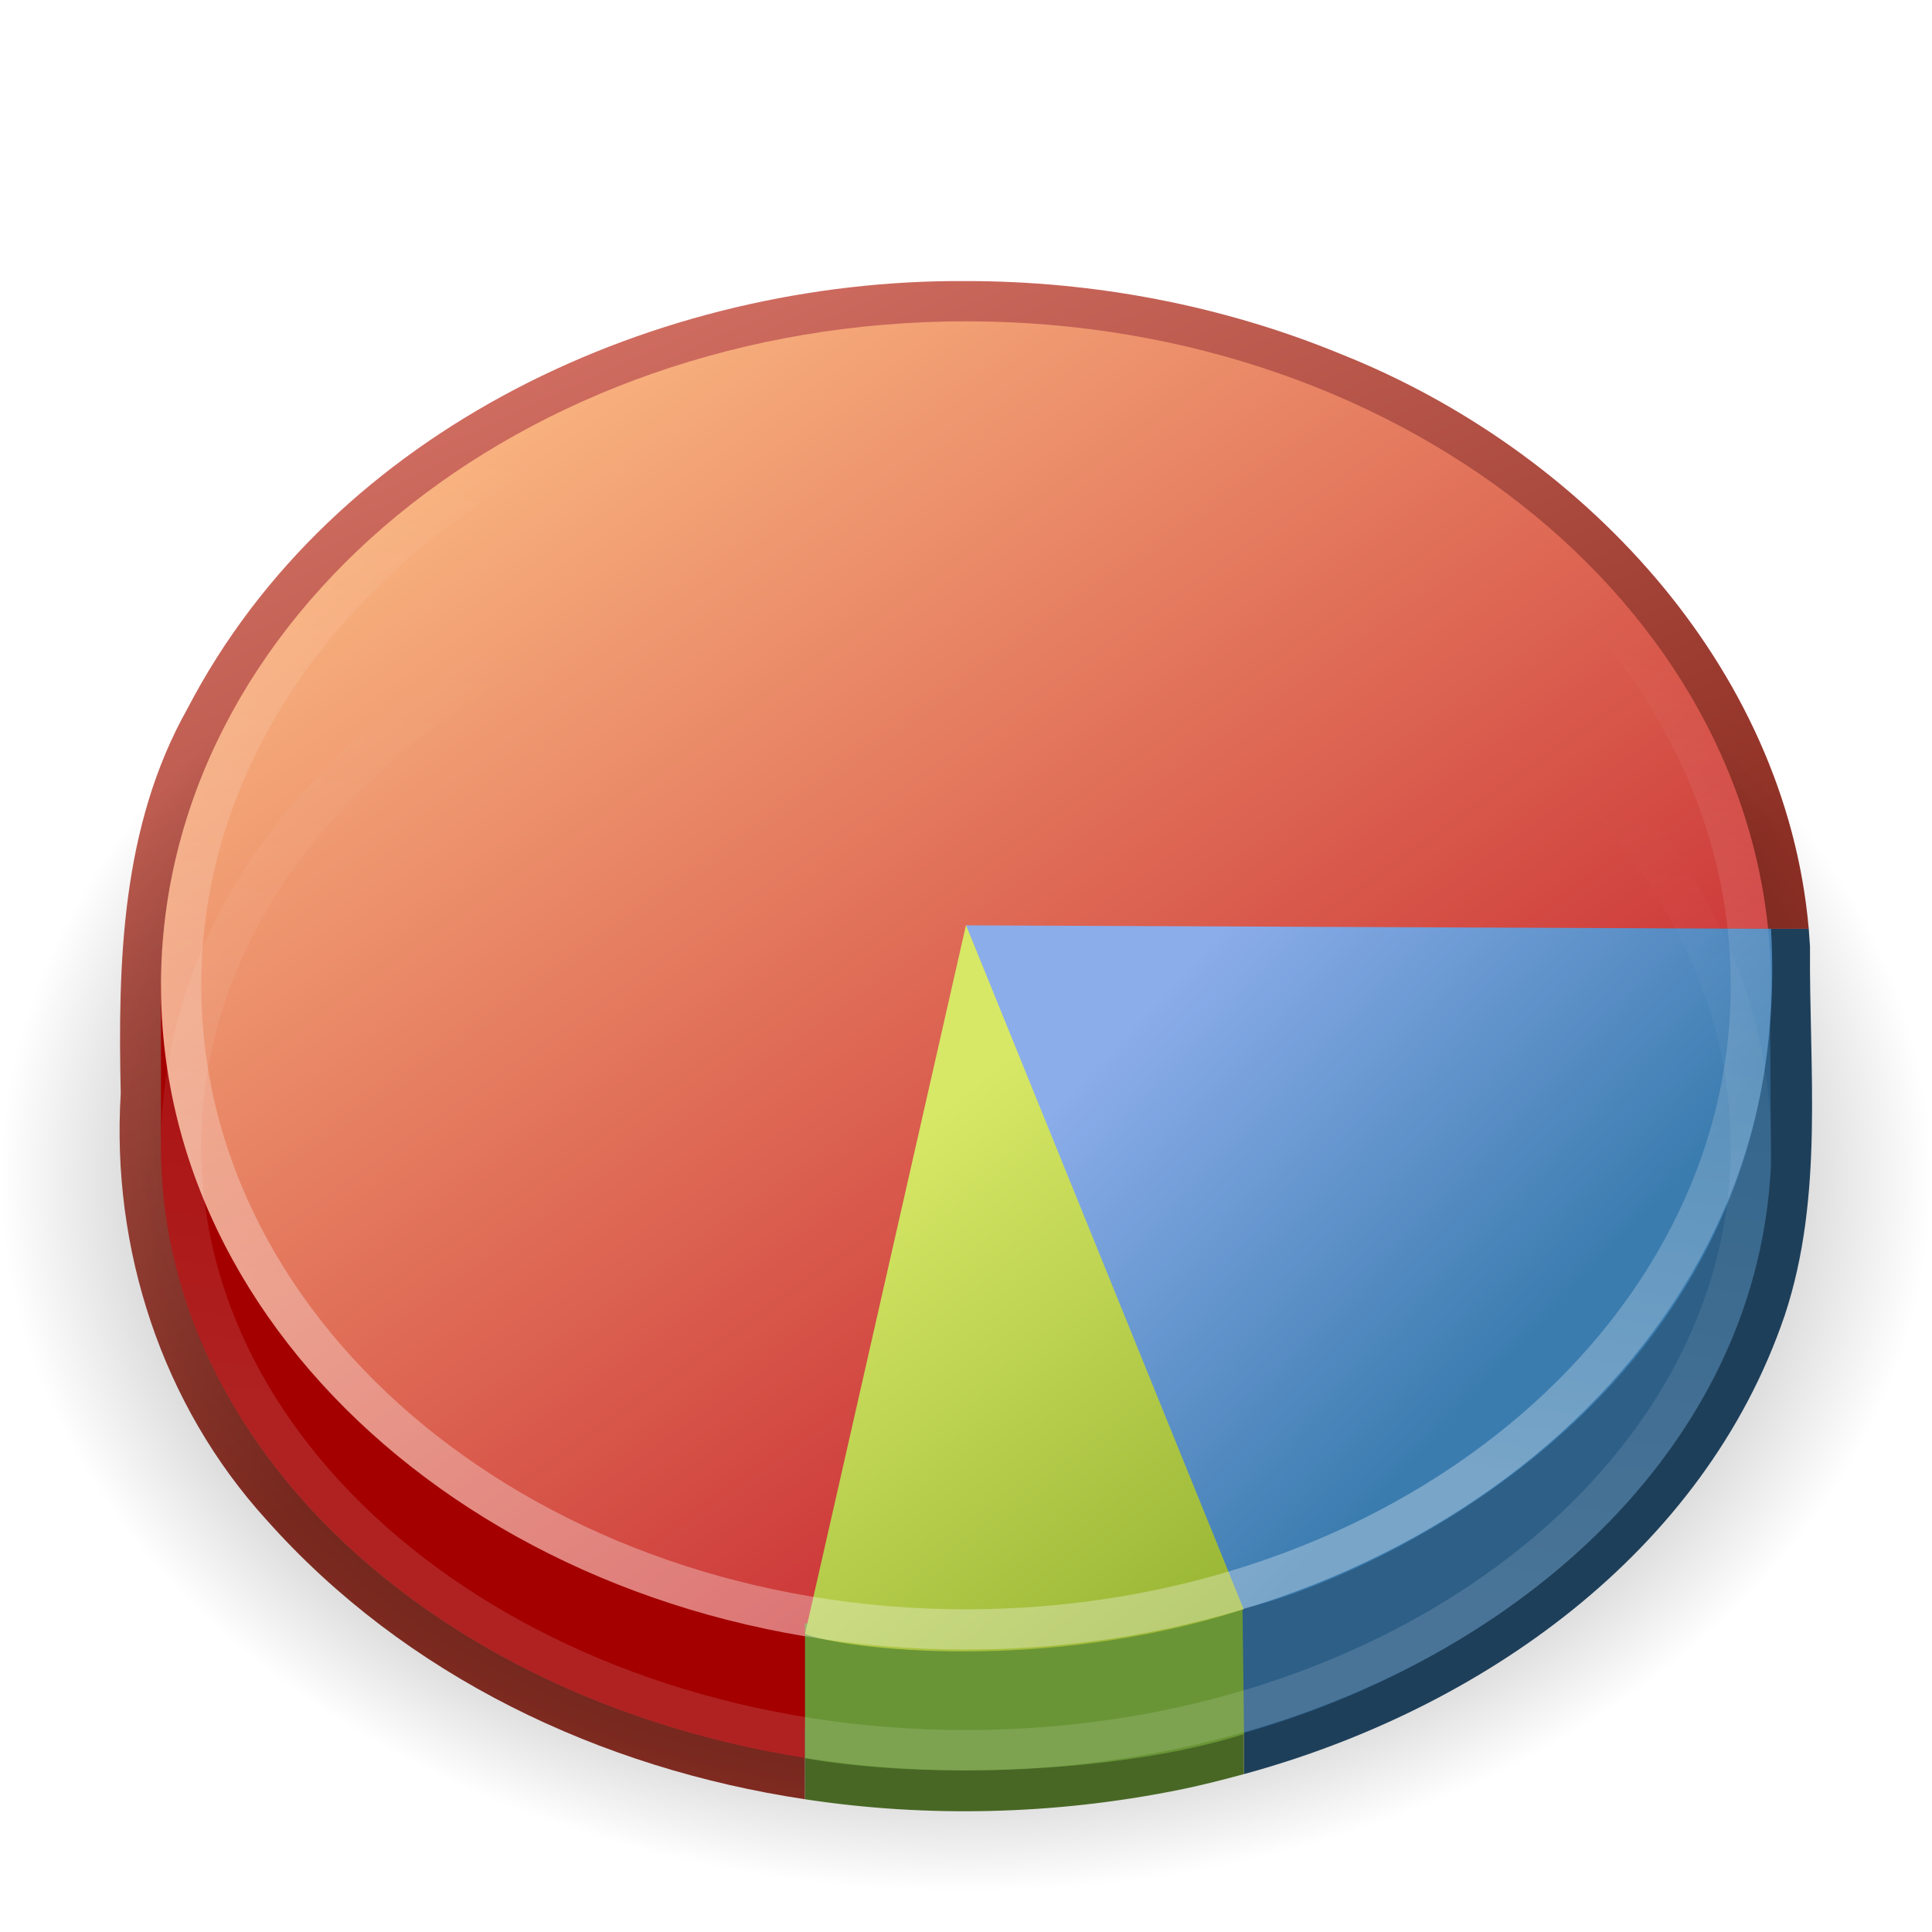
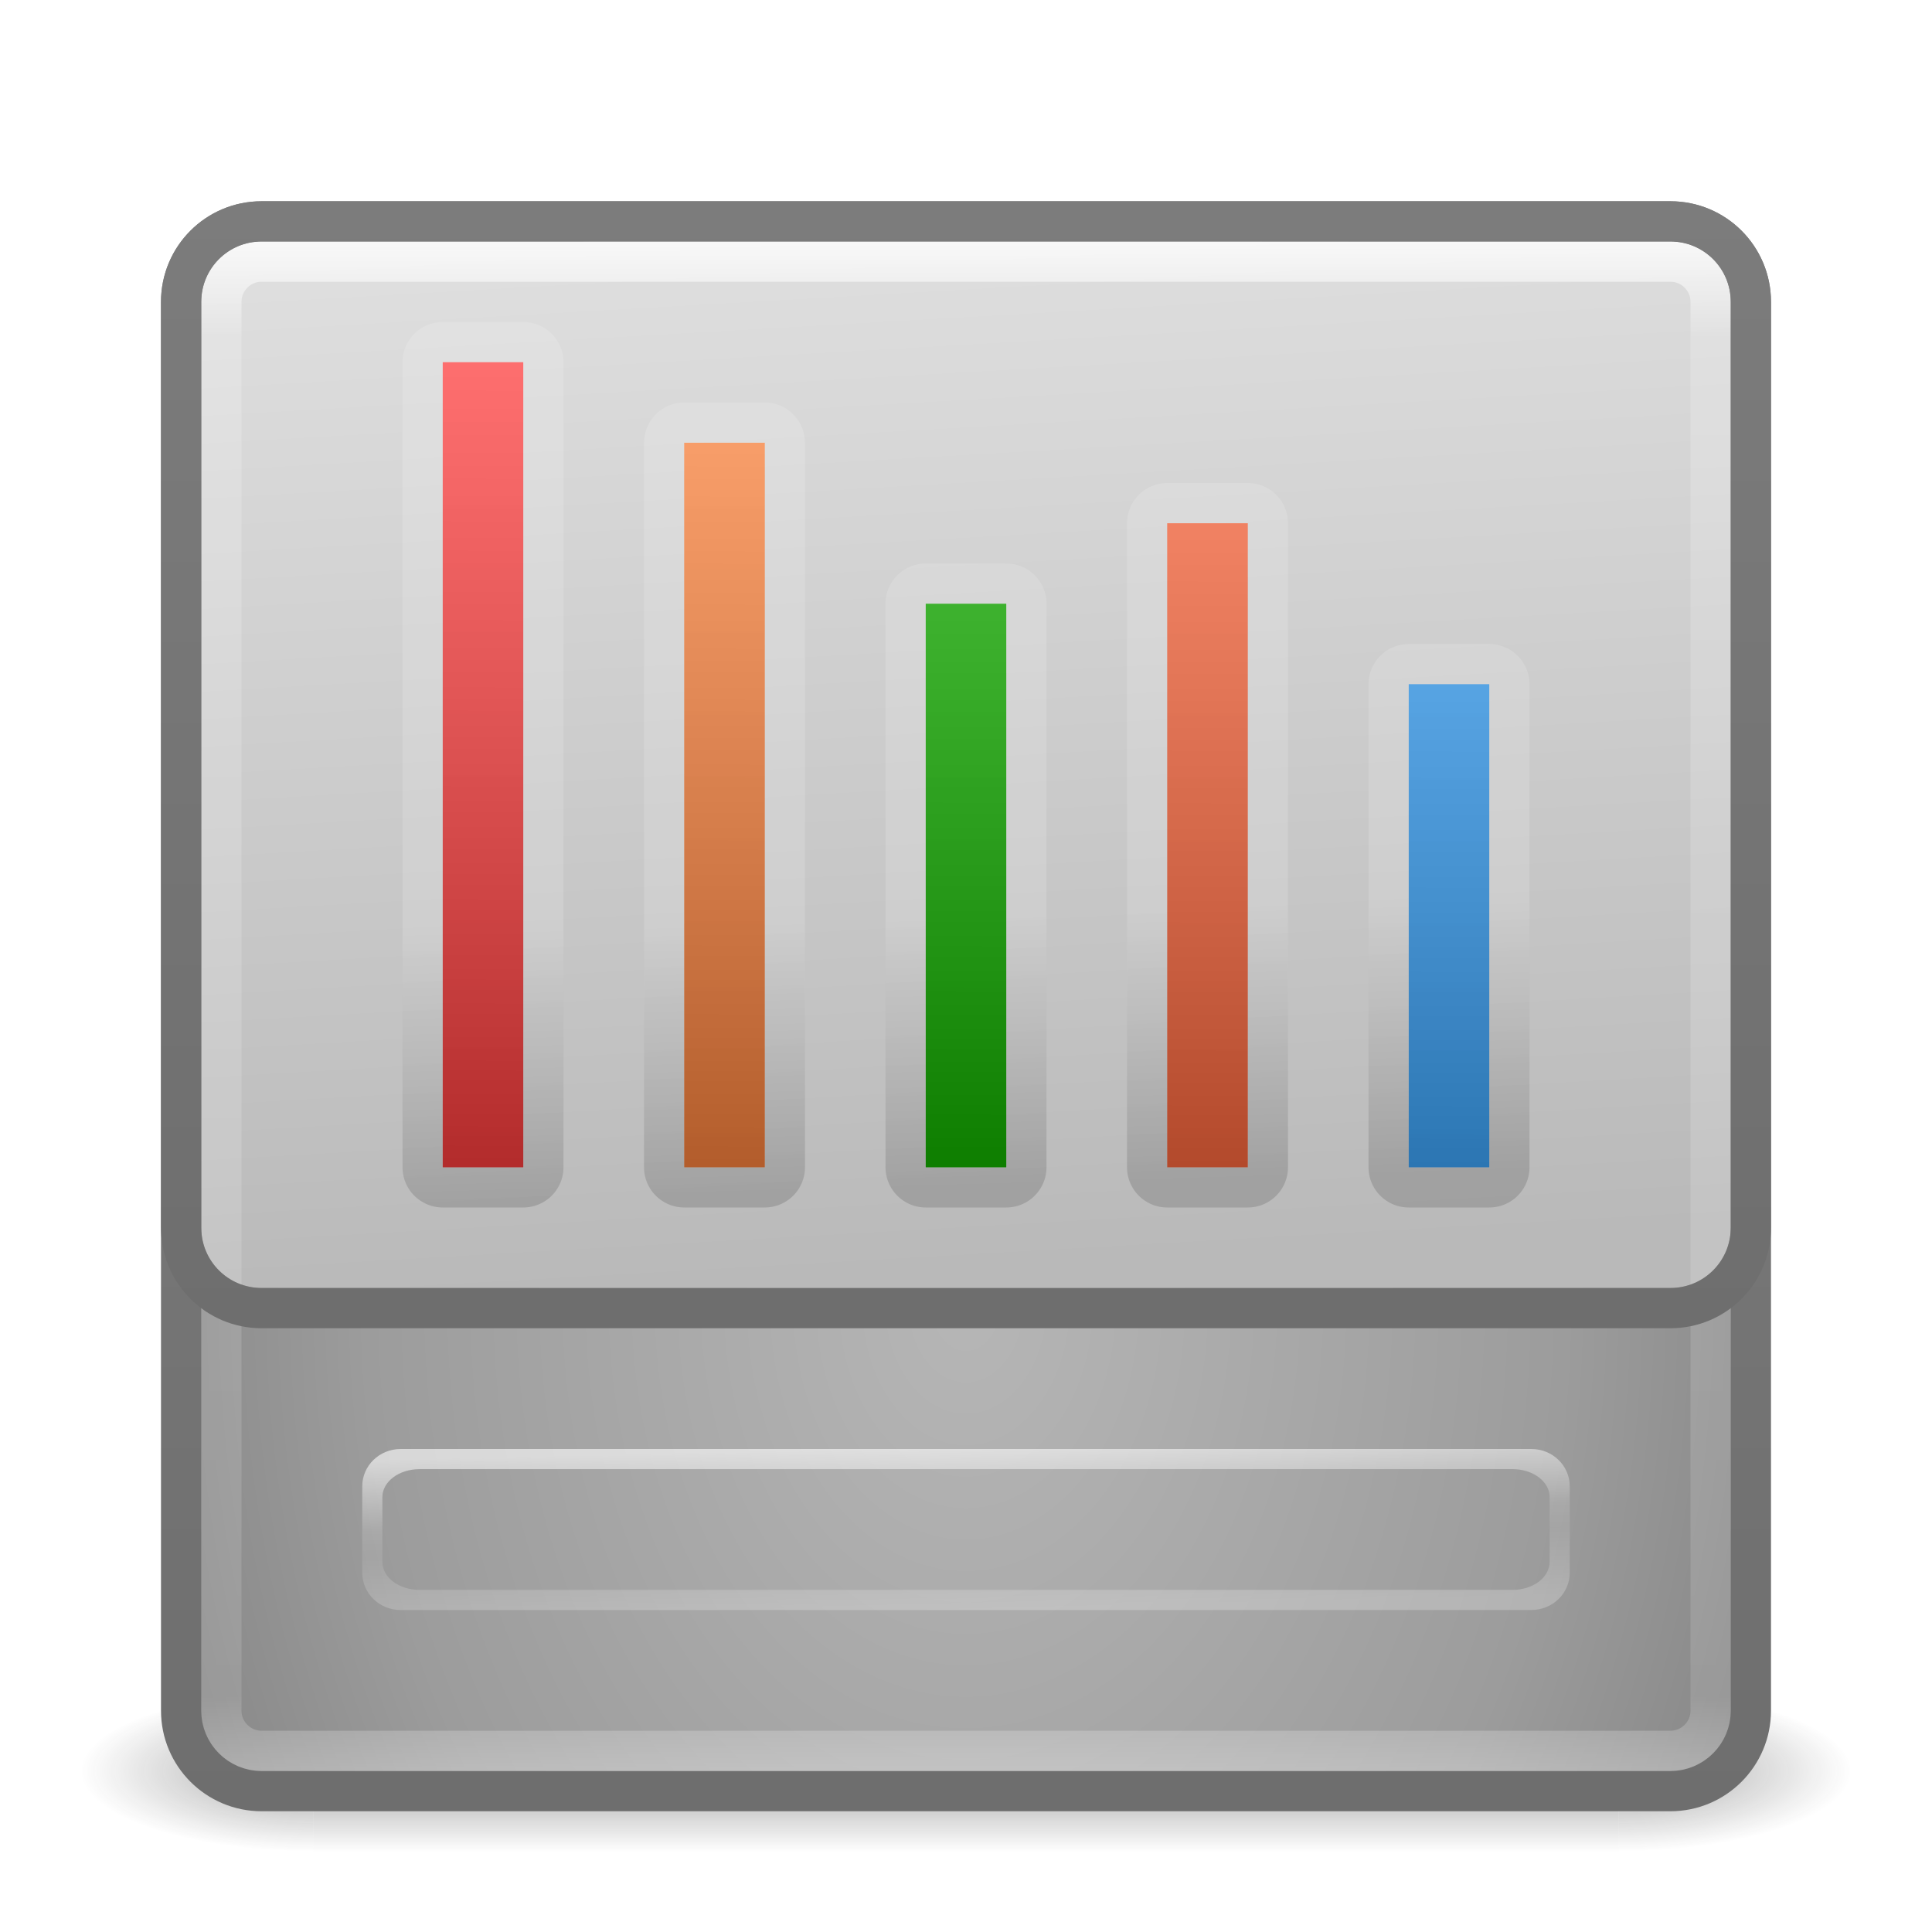
- <svg xmlns="http://www.w3.org/2000/svg" xmlns:xlink="http://www.w3.org/1999/xlink" version="1.0" width="48" height="48" id="svg2417">
-   <defs id="defs2419">
-     <linearGradient id="linearGradient6297">
-       <stop id="stop6299" style="stop-color:#d87468;stop-opacity:1" offset="0" />
-       <stop id="stop6281" style="stop-color:#8f3025;stop-opacity:1" offset="1" />
+ <svg xmlns="http://www.w3.org/2000/svg" xmlns:xlink="http://www.w3.org/1999/xlink" id="svg4471" height="48" width="48" version="1.1">
+   <defs id="defs4473">
+     <linearGradient id="linearGradient3473" y2="43" gradientUnits="userSpaceOnUse" x2="24" gradientTransform="translate(.0000036455 1)" y1="5" x1="24">
+       <stop id="stop3252" stop-color="#fff" offset="0" />
+       <stop id="stop3254" stop-color="#fff" stop-opacity=".235" offset=".063" />
+       <stop id="stop3256" stop-color="#fff" stop-opacity=".157" offset=".951" />
+       <stop id="stop3258" stop-color="#fff" stop-opacity=".392" offset="1" />
    </linearGradient>
-     <linearGradient x1="8.813" y1="5.939" x2="19.725" y2="29.857" id="linearGradient6334" xlink:href="#linearGradient6297" gradientUnits="userSpaceOnUse" gradientTransform="translate(0,1.983333)" />
-     <linearGradient id="linearGradient2456">
-       <stop id="stop2458" style="stop-color:#000000;stop-opacity:1" offset="0" />
-       <stop id="stop2460" style="stop-color:#000000;stop-opacity:0" offset="1" />
+     <radialGradient id="radialGradient3155" gradientUnits="userSpaceOnUse" cy="8.45" cx="19.74" gradientTransform="matrix(3.8129e-8 1.536 -1.1262 0 33.516 2.0688)" r="20">
+       <stop id="stop3848" stop-color="#b6b6b6" offset="0" />
+       <stop id="stop3852" stop-color="#9c9c9c" offset=".661" />
+       <stop id="stop3854" stop-color="#828282" offset="1" />
+     </radialGradient>
+     <linearGradient id="linearGradient3157" y2="3.899" xlink:href="#linearGradient3856" gradientUnits="userSpaceOnUse" x2="24" gradientTransform="translate(-.000043 1)" y1="44" x1="24" />
+     <linearGradient id="linearGradient3856">
+       <stop id="stop3858" stop-color="#6e6e6e" offset="0" />
+       <stop id="stop3860" stop-color="#828282" offset="1" />
    </linearGradient>
-     <radialGradient cx="28.284" cy="47.401" r="13.804" fx="28.284" fy="47.401" id="radialGradient6331" xlink:href="#linearGradient2456" gradientUnits="userSpaceOnUse" gradientTransform="matrix(1.738578,0,0,1.282684,-25.17333,-31.50667)" />
-     <linearGradient id="linearGradient6699">
-       <stop id="stop6701" style="stop-color:#f8b17e;stop-opacity:1" offset="0" />
-       <stop id="stop6295" style="stop-color:#c6262e;stop-opacity:1" offset="1" />
+     <radialGradient id="radialGradient3013-896" gradientUnits="userSpaceOnUse" cy="43.5" cx="4.993" gradientTransform="matrix(2.0038 0 0 1.4 27.988 -17.4)" r="2.5">
+       <stop id="stop3216" stop-color="#181818" offset="0" />
+       <stop id="stop3218" stop-color="#181818" stop-opacity="0" offset="1" />
+     </radialGradient>
+     <radialGradient id="radialGradient3015-826" gradientUnits="userSpaceOnUse" cy="43.5" cx="4.993" gradientTransform="matrix(2.0038 0 0 1.4 -20.012 -104.4)" r="2.5">
+       <stop id="stop3222" stop-color="#181818" offset="0" />
+       <stop id="stop3224" stop-color="#181818" stop-opacity="0" offset="1" />
+     </radialGradient>
+     <linearGradient id="linearGradient4469" y2="39.999" gradientUnits="userSpaceOnUse" x2="25.058" y1="47.028" x1="25.058">
+       <stop id="stop3228" stop-color="#181818" stop-opacity="0" offset="0" />
+       <stop id="stop3230" stop-color="#181818" offset=".5" />
+       <stop id="stop3232" stop-color="#181818" stop-opacity="0" offset="1" />
    </linearGradient>
-     <linearGradient x1="-25.286" y1="17.743" x2="-16.965" y2="32.403" id="linearGradient6327" xlink:href="#linearGradient6699" gradientUnits="userSpaceOnUse" gradientTransform="matrix(1.66295,0,0,2.075635,54.99256,-26.27331)" />
-     <linearGradient id="linearGradient6711">
-       <stop id="stop6713" style="stop-color:#8badea;stop-opacity:1" offset="0" />
-       <stop id="stop6715" style="stop-color:#3b7caf;stop-opacity:1" offset="1" />
+     <linearGradient id="linearGradient4636-6" y2="39.961" gradientUnits="userSpaceOnUse" x2="24.498" y1="35.917" x1="24.4">
+       <stop id="stop4640" stop-color="#fff" offset="0" />
+       <stop id="stop4642" stop-color="#fff" stop-opacity=".235" offset=".434" />
+       <stop id="stop4644" stop-color="#fff" stop-opacity=".157" offset=".587" />
+       <stop id="stop4646" stop-color="#fff" stop-opacity=".392" offset="1" />
    </linearGradient>
-     <linearGradient x1="-15.861" y1="25.283" x2="-11.915" y2="30.298" id="linearGradient6323" xlink:href="#linearGradient6711" gradientUnits="userSpaceOnUse" gradientTransform="matrix(1.662906,0,0,2.259194,54.99226,-32.16976)" />
-     <linearGradient id="linearGradient6719">
-       <stop id="stop6721" style="stop-color:#8cab2a;stop-opacity:1" offset="0" />
-       <stop id="stop6723" style="stop-color:#d7e866;stop-opacity:1" offset="1" />
+     <linearGradient id="linearGradient4348" y2="3.899" xlink:href="#linearGradient3856" gradientUnits="userSpaceOnUse" y1="44" gradientTransform="translate(-3.89e-6,-11)" x2="24" x1="24" />
+     <linearGradient id="linearGradient4004-8-5" x1="15" gradientUnits="userSpaceOnUse" y1="32" gradientTransform="matrix(1 0 0 -1 -3e-8 38)" x2="16.486" y2="6.062">
+       <stop id="stop3911-8" stop-color="#dfdfdf" offset="0" />
+       <stop id="stop3913-4" stop-color="#b9b9b9" offset="1" />
    </linearGradient>
-     <linearGradient x1="-15.06" y1="33.736" x2="-19.197" y2="26.485" id="linearGradient6319" xlink:href="#linearGradient6719" gradientUnits="userSpaceOnUse" gradientTransform="matrix(1.671024,0,0,2.248456,55.34957,-31.97009)" />
-     <linearGradient x1="-20.75" y1="29" x2="-19.5" y2="18.75" id="linearGradient6316" xlink:href="#linearGradient6687" gradientUnits="userSpaceOnUse" gradientTransform="matrix(1.659574,0,0,2.064515,54.90956,-25.83922)" />
-     <linearGradient id="linearGradient6687">
-       <stop id="stop6689" style="stop-color:#ffffff;stop-opacity:1" offset="0" />
-       <stop id="stop6691" style="stop-color:#ffffff;stop-opacity:0" offset="1" />
+     <linearGradient id="linearGradient5015" y2="8.832" gradientUnits="userSpaceOnUse" x2="22.801" y1="28.936" x1="22.744">
+       <stop id="stop5011" offset="0" />
+       <stop id="stop5013" stop-color="#fdfdfd" stop-opacity=".848" offset="1" />
    </linearGradient>
-     <linearGradient x1="-20.75" y1="29" x2="-19.5" y2="18.75" id="linearGradient6313" xlink:href="#linearGradient6687" gradientUnits="userSpaceOnUse" gradientTransform="matrix(1.659576,0,0,1.935485,54.90959,-18.69413)" />
+     <linearGradient id="linearGradient5031" y2="29.942" gradientUnits="userSpaceOnUse" x2="22.39" y1="48" x1="-1">
+       <stop id="stop5027" offset="0" />
+       <stop id="stop5029" stop-opacity="0" offset="1" />
+     </linearGradient>
+     <linearGradient id="linearGradient5039" y2="22.777" gradientUnits="userSpaceOnUse" x2="24.545" y1="29.464" x1="24.737">
+       <stop id="stop5043" offset="0" />
+       <stop id="stop5045" stop-color="#fff" offset="1" />
+     </linearGradient>
  </defs>
-   <g id="layer1">
-     <path d="M 24,6.983 C 16.353,6.933 8.286,10.626 4.656,17.608 C 3.014,20.527 2.927,23.913 3,27.171 C 2.76,31.012 4.018,34.9 6.625,37.765 C 10.079,41.647 14.912,43.935 20,44.702 L 20,23.077 L 44.938,23.077 C 44.361,16.522 39.255,11.159 33.312,8.796 C 30.372,7.585 27.177,6.982 24,6.983 z" id="path6298" style="fill:url(#linearGradient6334);fill-opacity:1;fill-rule:nonzero;stroke:none;stroke-width:1;stroke-miterlimit:4;stroke-dasharray:none;stroke-opacity:1" />
-     <path d="M 48,29.293 C 48,39.072 37.255,47 24,47 C 10.745,47 -1.0019047e-06,39.072 -1.0019047e-06,29.293 C -1.0019047e-06,19.514 10.745,11.587 24,11.587 C 37.255,11.587 48,19.514 48,29.293 L 48,29.293 z" id="path1693" style="fill:url(#radialGradient6331);fill-opacity:1;fill-rule:evenodd;stroke:none;stroke-width:1px;stroke-linecap:butt;stroke-linejoin:miter;stroke-opacity:1" />
-     <path d="M 43.311,24.449 C 41.019,17.845 33.245,12.983 24.001,12.983 C 14.756,12.983 6.982,17.845 4.69,24.449 L 4,24.449 L 4,28.485 C 4,37.045 12.955,43.983 24.001,43.983 C 35.047,43.983 44,37.045 44,28.485 L 44,24.449 L 43.311,24.449 L 43.311,24.449 z" id="path3933" style="fill:#a40000;fill-rule:nonzero;stroke:none;stroke-miterlimit:4" />
-     <path d="M 44,24.483 C 44,33.597 35.047,40.983 24.001,40.983 C 12.954,40.983 4,33.597 4,24.483 C 4,15.37 12.955,7.983 24.001,7.983 C 35.047,7.983 44,15.37 44,24.483 L 44,24.483 z" id="path3935" style="fill:url(#linearGradient6327);fill-opacity:1;fill-rule:nonzero;stroke:none;stroke-miterlimit:4" />
-     <path d="M 30.906,23.077 L 30.906,44.077 C 36.777,42.479 42.337,38.586 44.344,32.671 C 45.321,29.715 44.945,26.573 44.969,23.515 C 44.96,23.367 44.95,23.223 44.938,23.077 L 30.906,23.077 z" id="path6338" style="fill:#1e3f5a;fill-opacity:1;fill-rule:nonzero;stroke:none;stroke-width:1;stroke-miterlimit:4;stroke-dasharray:none;stroke-opacity:1" />
-     <path d="M 44,28.983 L 43.973,24.631 C 41.679,33.673 36.519,37.504 30.033,39.38 L 30.033,43.283 C 37,41.604 43.602,36.442 44,28.983 L 44,28.983 z" id="path3937" style="fill:#2d5f87;fill-opacity:1;fill-rule:nonzero;stroke:none;stroke-miterlimit:4" />
-     <path d="M 44,23.076 C 44.711,35.354 32.6,39.696 30.761,39.983 L 24,22.99 L 43.999,23.076 L 44,23.076 z" id="path3939" style="fill:url(#linearGradient6323);fill-opacity:1;fill-rule:nonzero;stroke:none;stroke-miterlimit:4" />
-     <path d="M 20,42.983 L 20,44.702 C 23.066,45.169 26.218,45.081 29.219,44.483 C 29.781,44.373 30.347,44.229 30.906,44.077 L 30.906,42.983 L 20,42.983 z" id="path6346" style="fill:#486725;fill-opacity:1;fill-rule:nonzero;stroke:none;stroke-width:1;stroke-miterlimit:4;stroke-dasharray:none;stroke-opacity:1" />
-     <path d="M 20,40.331 C 23.738,40.8 27.167,40.883 30.871,39.99 L 30.908,43.083 C 27.804,44.065 23,44.215 20,43.683 L 20,40.331 z" id="path3941" style="fill:#699536;fill-opacity:1;fill-rule:nonzero;stroke:none;stroke-miterlimit:4" />
-     <path d="M 24,22.983 L 30.9,39.983 C 26,41.567 21,40.983 20,40.595 L 24,22.983 z" id="path3943" style="fill:url(#linearGradient6319);fill-opacity:1;fill-rule:nonzero;stroke:none;stroke-miterlimit:4" />
-     <path d="M 43.5,24.483 C 43.5,33.32 34.77,40.483 24,40.483 C 13.23,40.483 4.5,33.32 4.5,24.483 C 4.5,15.647 13.23,8.483 24,8.483 C 34.77,8.483 43.5,15.647 43.5,24.483 L 43.5,24.483 z" id="path5959" style="opacity:0.311;fill:none;fill-opacity:1;fill-rule:evenodd;stroke:url(#linearGradient6316);stroke-width:1;stroke-linecap:butt;stroke-linejoin:miter;marker:none;marker-start:none;marker-mid:none;marker-end:none;stroke-miterlimit:4;stroke-dasharray:none;stroke-dashoffset:0;stroke-opacity:1;visibility:visible;display:block;overflow:visible" />
-     <path d="M 43.5,28.483 C 43.5,36.768 34.77,43.483 24,43.483 C 13.23,43.483 4.5,36.768 4.5,28.483 C 4.5,20.199 13.23,13.483 24,13.483 C 34.77,13.483 43.5,20.199 43.5,28.483 L 43.5,28.483 z" id="path6707" style="opacity:0.133;fill:none;fill-opacity:1;fill-rule:evenodd;stroke:url(#linearGradient6313);stroke-width:1;stroke-linecap:butt;stroke-linejoin:miter;marker:none;marker-start:none;marker-mid:none;marker-end:none;stroke-miterlimit:4;stroke-dasharray:none;stroke-dashoffset:0;stroke-opacity:1;visibility:visible;display:block;overflow:visible" />
+   <g id="g5059">
+     <g id="g3712-0" opacity=".4" transform="matrix(1.1579 0 0 .57143 -3.7895 19.143)">
+       <rect id="rect2801-4" height="7" width="5" y="40" x="38" fill="url(#radialGradient3013-896)" />
+       <rect id="rect3696-8" transform="scale(-1)" height="7" width="5" y="-47" x="-10" fill="url(#radialGradient3015-826)" />
+       <rect id="rect3700-7" height="7" width="28" y="40" x="10" fill="url(#linearGradient4469)" />
+     </g>
+     <rect id="rect5505-21" stroke-linejoin="round" height="39" stroke="url(#linearGradient3157)" stroke-linecap="round" fill="url(#radialGradient3155)" style="color:#000000" rx="2" ry="2" width="39" y="5.5" x="4.5" />
+     <path id="rect3856-5" style="color:#000000" d="m6.5 32c-0.831 0-1.5-0.669-1.5-1.5v-23c0-0.831 0.669-1.5 1.5-1.5h4 2.188 1.812c19 0 18.296-0.004 19 0h1.5 2.5 4c0.831 0 1.5 0.669 1.5 1.5v23c0 0.831-0.669 1.5-1.5 1.5z" fill="url(#linearGradient4004-8-5)" />
+     <rect id="rect6741-1" opacity=".8" stroke-linejoin="round" rx="1" ry="1" height="37" width="37" stroke="url(#linearGradient3473)" stroke-linecap="round" y="6.5" x="5.5" fill="none" />
+     <path id="rect4624-3" opacity=".6" d="m9.955 36c-0.529 0-0.955 0.414-0.955 0.928v2.144c0 0.514 0.426 0.928 0.955 0.928h28.09c0.529 0 0.955-0.414 0.955-0.928v-2.144c0-0.514-0.426-0.928-0.955-0.928h-28.09zm0.467 0.5h27.156c0.511 0 0.922 0.31 0.922 0.695v1.609c0 0.386-0.411 0.696-0.922 0.696h-27.156c-0.511 0-0.922-0.31-0.922-0.695v-1.609c0-0.385 0.411-0.695 0.922-0.695z" fill="url(#linearGradient4636-6)" />
+     <path id="rect4346" stroke-linejoin="round" style="color:#000000" d="m6.5 5.5h35c1.108 0 2 0.892 2 2v23c0 1.108-0.892 2-2 2h-35c-1.108 0-2-0.892-2-2v-23c0-1.108 0.892-2 2-2z" stroke="url(#linearGradient4348)" stroke-linecap="round" fill="none" />
+     <g id="g4911" opacity=".15" stroke-linejoin="round" stroke-opacity=".939" transform="translate(1)" stroke="url(#linearGradient5039)" stroke-linecap="round" stroke-width="2" fill="url(#linearGradient5031)">
+       <rect id="rect4913" opacity="1" height="20" width="2" y="9" x="10" />
+       <rect id="rect4915" opacity="1" height="18" width="2" y="11" x="16" />
+       <rect id="rect4917" opacity="1" height="14" width="2" y="15" x="22" />
+       <rect id="rect4919" opacity="1" height="16" width="2" y="13" x="28" />
+       <rect id="rect4921" opacity="1" height="12" width="2" y="17" x="34" />
+     </g>
+     <g id="g4892" transform="translate(1)">
+       <rect id="rect4880" height="20" width="2" y="9" x="10" fill="#ff3f3f" />
+       <rect id="rect4884" height="18" width="2" y="11" x="16" fill="#ff853f" />
+       <rect id="rect4886" height="14" width="2" y="15" x="22" fill="#14b300" />
+       <rect id="rect4888" height="16" width="2" y="13" x="28" fill="#ff693f" />
+       <rect id="rect4890" height="12" width="2" y="17" x="34" fill="#3fa8ff" />
+     </g>
+     <g id="g4997" opacity=".3" transform="translate(1)" fill="url(#linearGradient5015)">
+       <rect id="rect4999" opacity="1" height="20" width="2" y="9" x="10" />
+       <rect id="rect5001" opacity="1" height="18" width="2" y="11" x="16" />
+       <rect id="rect5003" opacity="1" height="14" width="2" y="15" x="22" />
+       <rect id="rect5005" opacity="1" height="16" width="2" y="13" x="28" />
+       <rect id="rect5007" opacity="1" height="12" width="2" y="17" x="34" />
+     </g>
  </g>
</svg>
